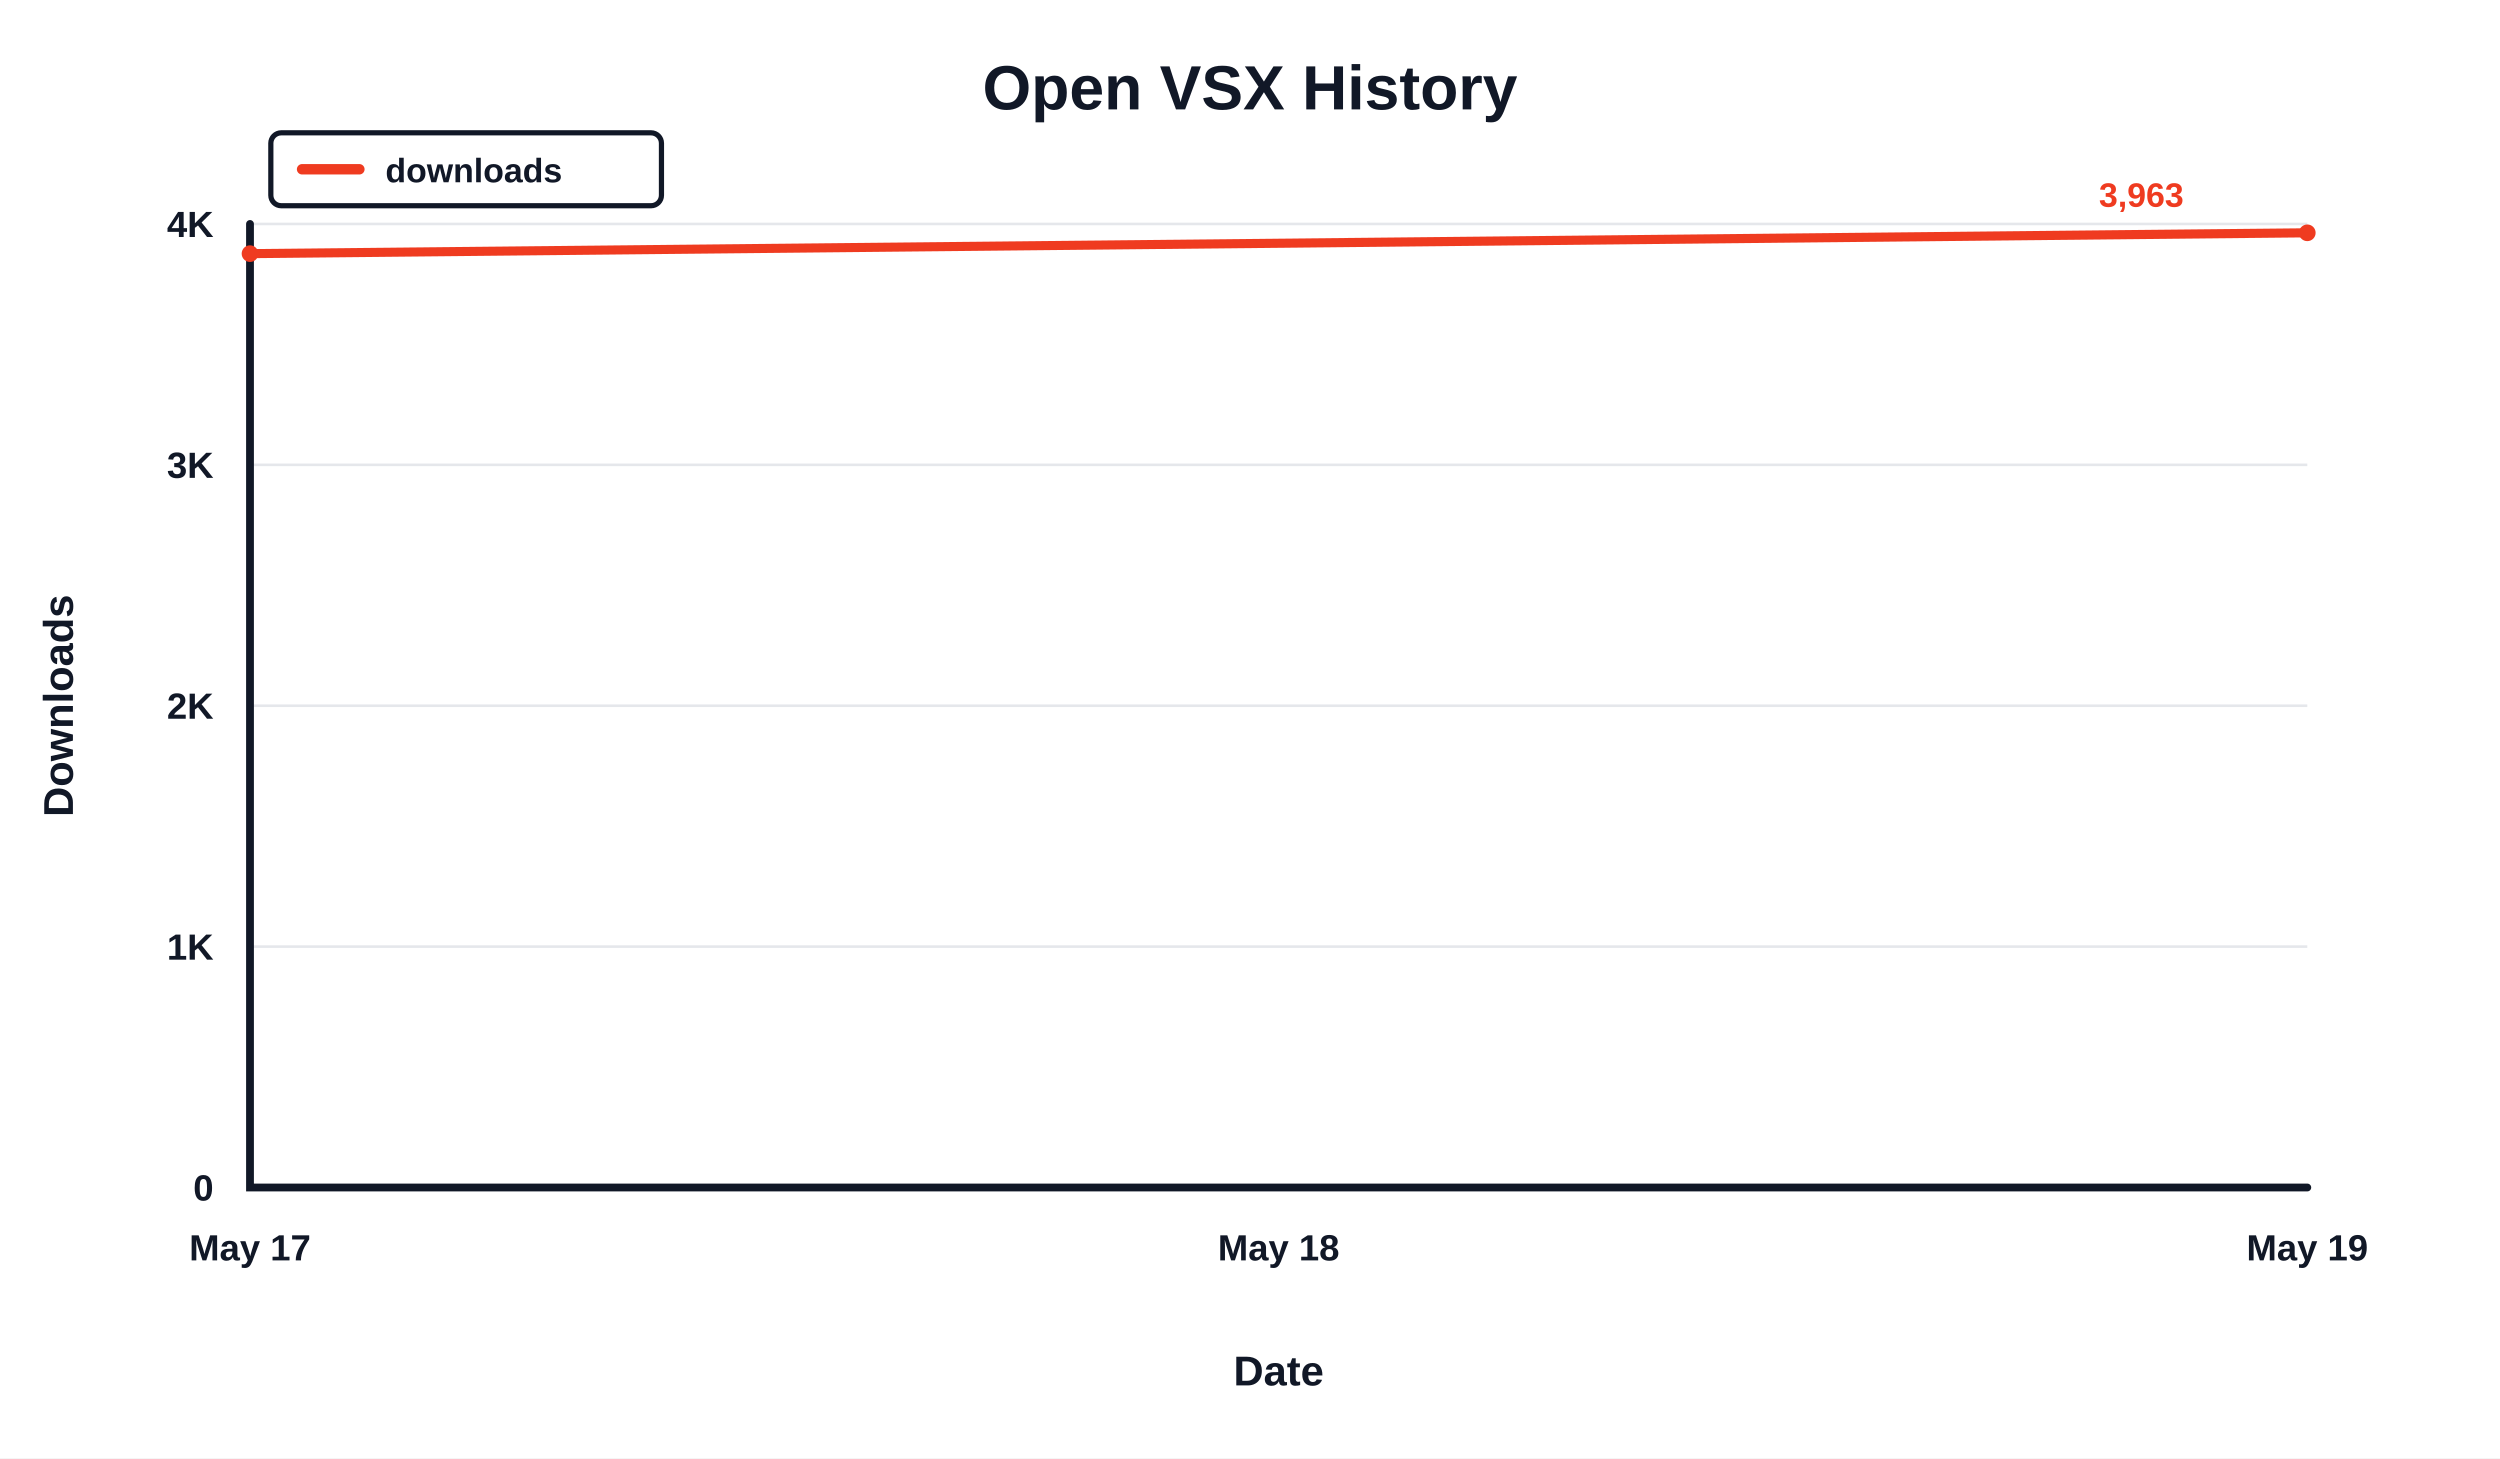
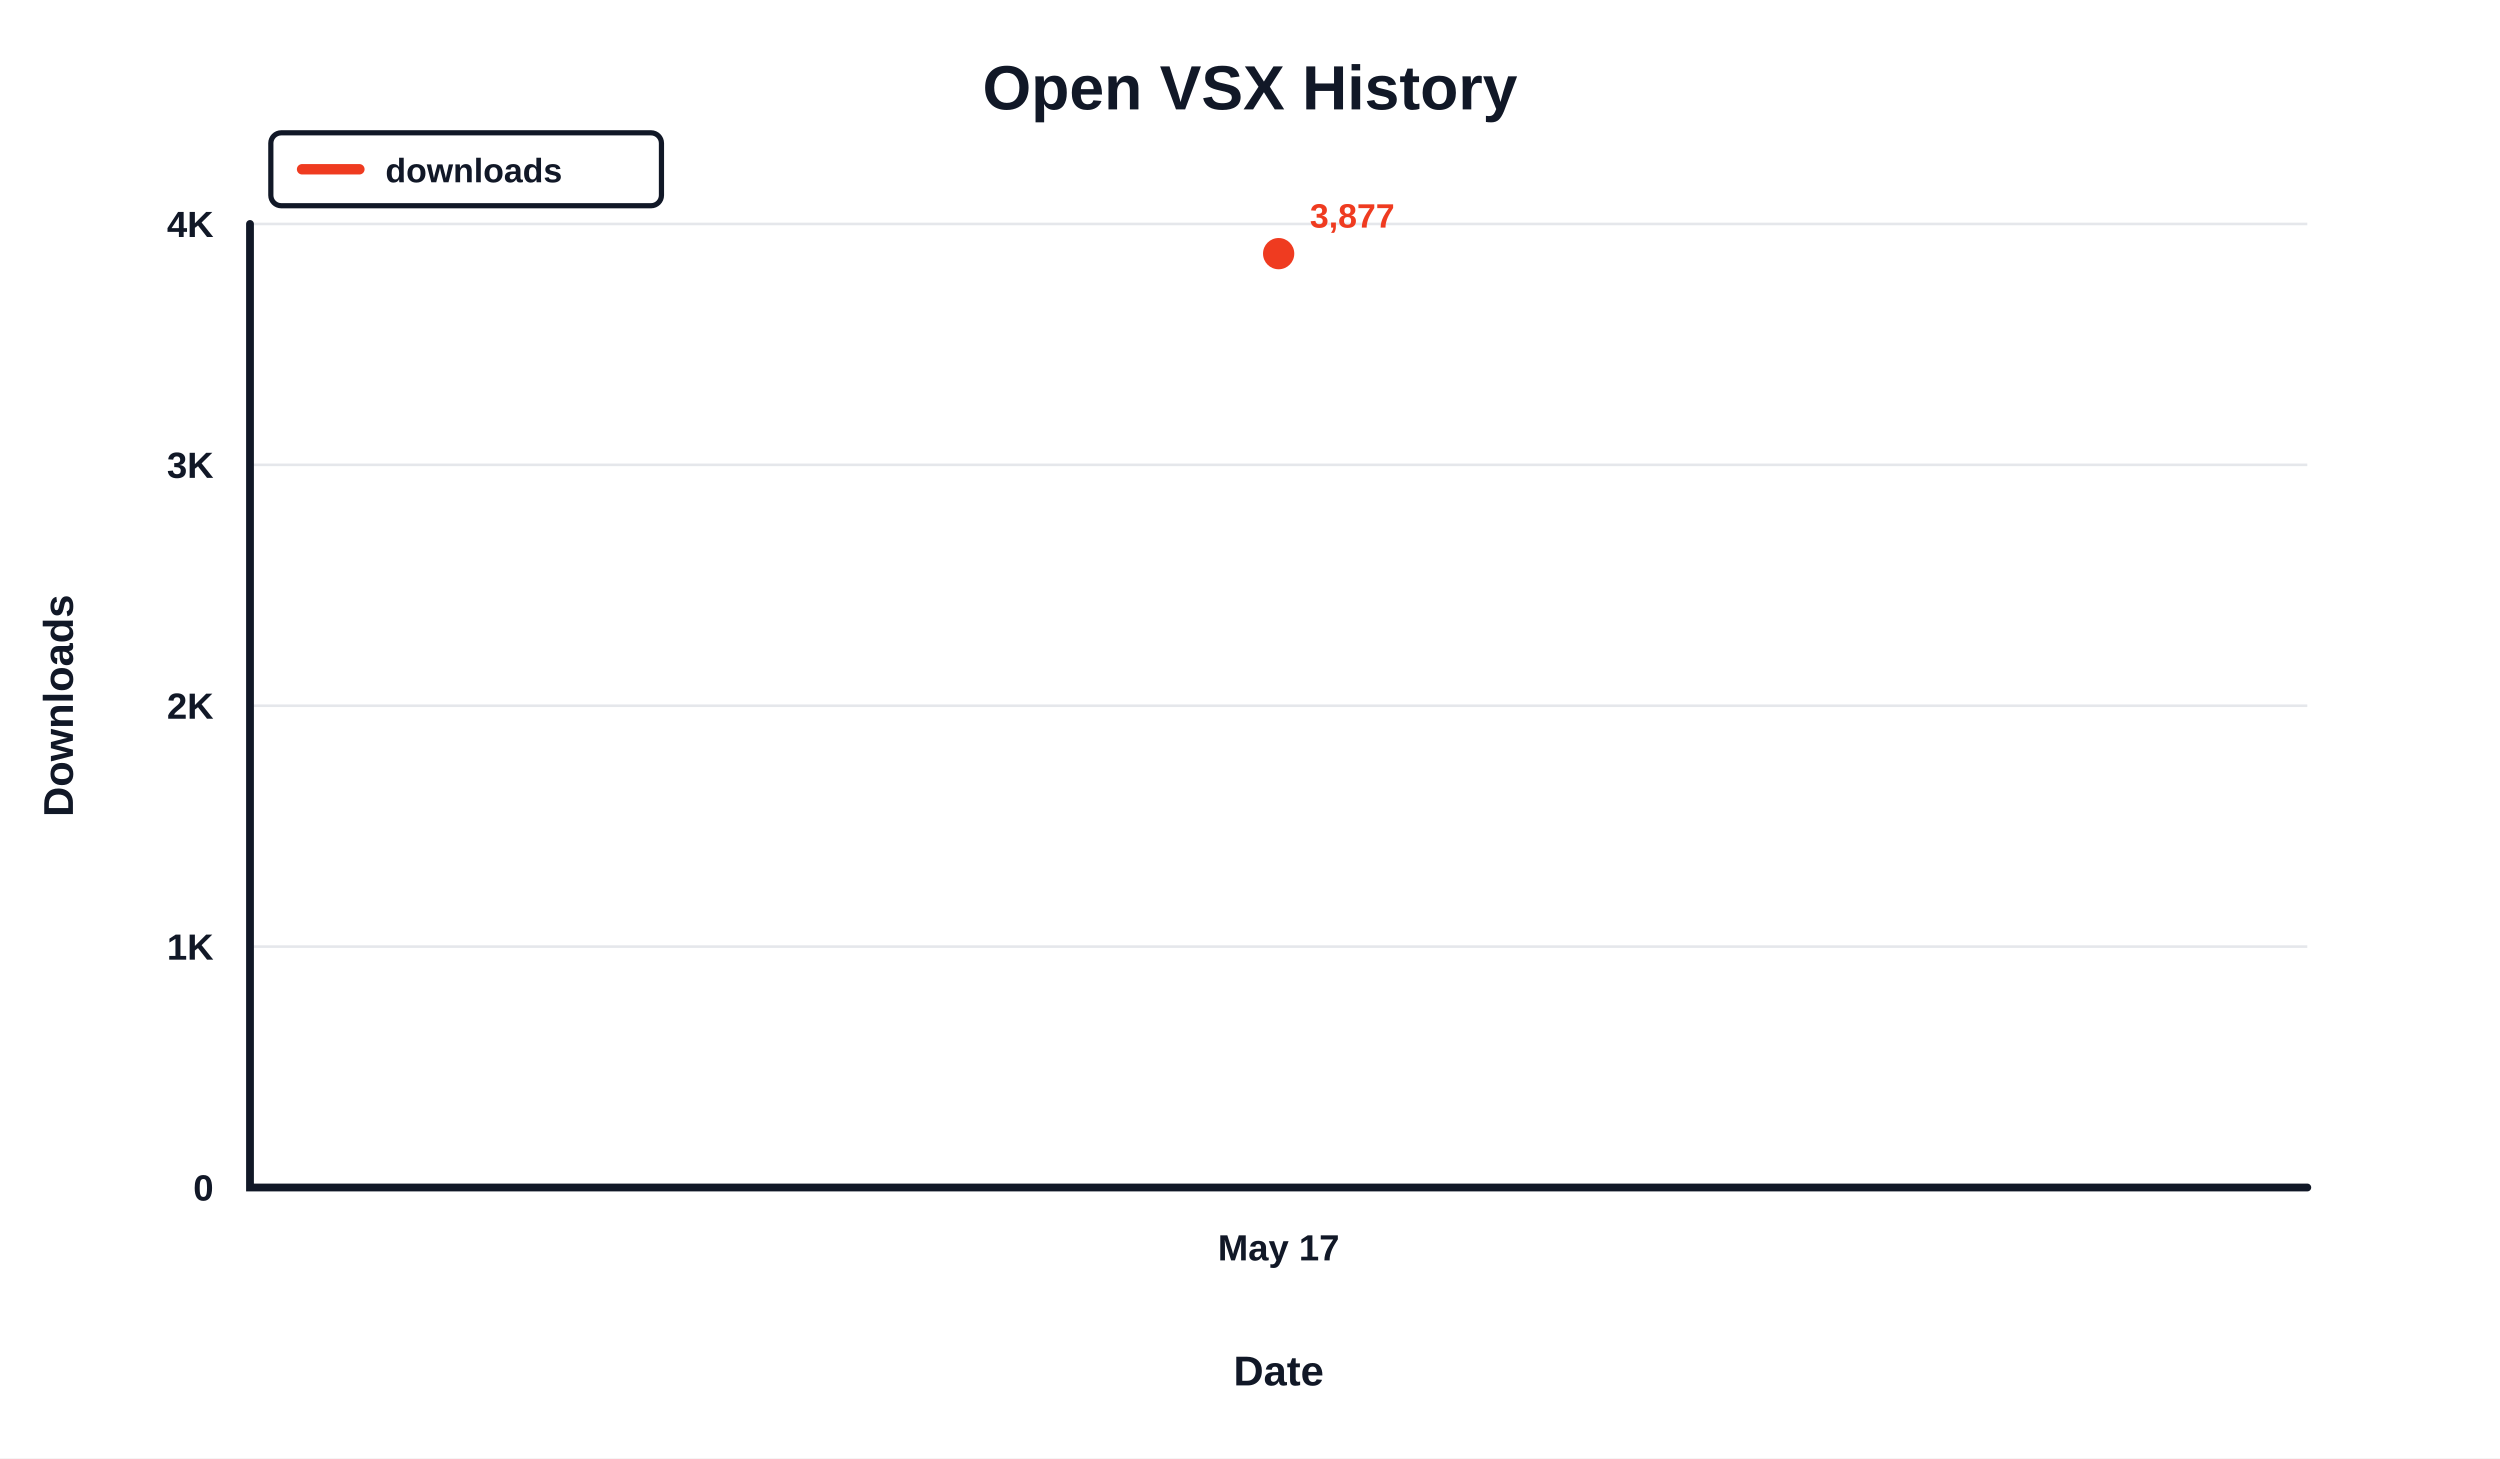
<svg xmlns="http://www.w3.org/2000/svg" width="960" height="560" viewBox="0 0 960 560" role="img" aria-label="winterdrive.quick-prompt Open VSX History line chart">
  <rect width="960" height="560" fill="#ffffff" />
  <text x="480" y="42" text-anchor="middle" font-family="Segoe UI, Arial, sans-serif" font-size="24" font-weight="700" fill="#111827">Open VSX History</text>
  <g transform="translate(104,64)">
    <rect x="0" y="-13" width="150" height="28" rx="4" fill="#ffffff" stroke="#111827" stroke-width="2" />
    <line x1="12" y1="1" x2="34" y2="1" stroke="#ef3b20" stroke-width="4" stroke-linecap="round" />
    <text x="44" y="6" font-family="Segoe UI, Arial, sans-serif" font-size="13" font-weight="600" fill="#111827">downloads</text>
  </g>
  <line x1="96" y1="456.0" x2="886" y2="456.0" stroke="#e5e7eb" stroke-width="1" />
  <text x="82" y="461.0" text-anchor="end" font-family="Segoe UI, Arial, sans-serif" font-size="14" font-weight="600" fill="#111827">0</text>
  <line x1="96" y1="363.5" x2="886" y2="363.5" stroke="#e5e7eb" stroke-width="1" />
  <text x="82" y="368.5" text-anchor="end" font-family="Segoe UI, Arial, sans-serif" font-size="14" font-weight="600" fill="#111827">1K</text>
  <line x1="96" y1="271.0" x2="886" y2="271.0" stroke="#e5e7eb" stroke-width="1" />
  <text x="82" y="276.0" text-anchor="end" font-family="Segoe UI, Arial, sans-serif" font-size="14" font-weight="600" fill="#111827">2K</text>
  <line x1="96" y1="178.5" x2="886" y2="178.5" stroke="#e5e7eb" stroke-width="1" />
  <text x="82" y="183.5" text-anchor="end" font-family="Segoe UI, Arial, sans-serif" font-size="14" font-weight="600" fill="#111827">3K</text>
  <line x1="96" y1="86.0" x2="886" y2="86.0" stroke="#e5e7eb" stroke-width="1" />
  <text x="82" y="91.0" text-anchor="end" font-family="Segoe UI, Arial, sans-serif" font-size="14" font-weight="600" fill="#111827">4K</text>
  <path d="M96,86 L96,456 L886,456" fill="none" stroke="#111827" stroke-width="3" stroke-linecap="round" />
-   <path d="M96.0,97.4 L886.0,89.4" fill="none" stroke="#ef3b20" stroke-width="3.5" stroke-linecap="round" stroke-linejoin="round" />
-   <circle cx="96.0" cy="97.4" r="3.2" fill="#ef3b20" />
-   <circle cx="886.0" cy="89.4" r="3.2" fill="#ef3b20" />
-   <text x="806.0" y="79.4" font-family="Segoe UI, Arial, sans-serif" font-size="13" font-weight="700" fill="#ef3b20">3,963</text>
-   <text x="96.0" y="484" text-anchor="middle" font-family="Segoe UI, Arial, sans-serif" font-size="14" font-weight="600" fill="#111827">May 17</text>
-   <text x="491.0" y="484" text-anchor="middle" font-family="Segoe UI, Arial, sans-serif" font-size="14" font-weight="600" fill="#111827">May 18</text>
-   <text x="886.0" y="484" text-anchor="middle" font-family="Segoe UI, Arial, sans-serif" font-size="14" font-weight="600" fill="#111827">May 19</text>
+   <circle cx="491.0" cy="97.4" r="6" fill="#ef3b20" />
+   <text x="503.0" y="87.4" font-family="Segoe UI, Arial, sans-serif" font-size="13" font-weight="700" fill="#ef3b20">3,877</text>
+   <text x="491.0" y="484" text-anchor="middle" font-family="Segoe UI, Arial, sans-serif" font-size="14" font-weight="600" fill="#111827">May 17</text>
  <text x="491" y="532" text-anchor="middle" font-family="Segoe UI, Arial, sans-serif" font-size="16" font-weight="600" fill="#111827">Date</text>
  <text transform="translate(28 271) rotate(-90)" text-anchor="middle" font-family="Segoe UI, Arial, sans-serif" font-size="16" font-weight="600" fill="#111827">Downloads</text>
</svg>
